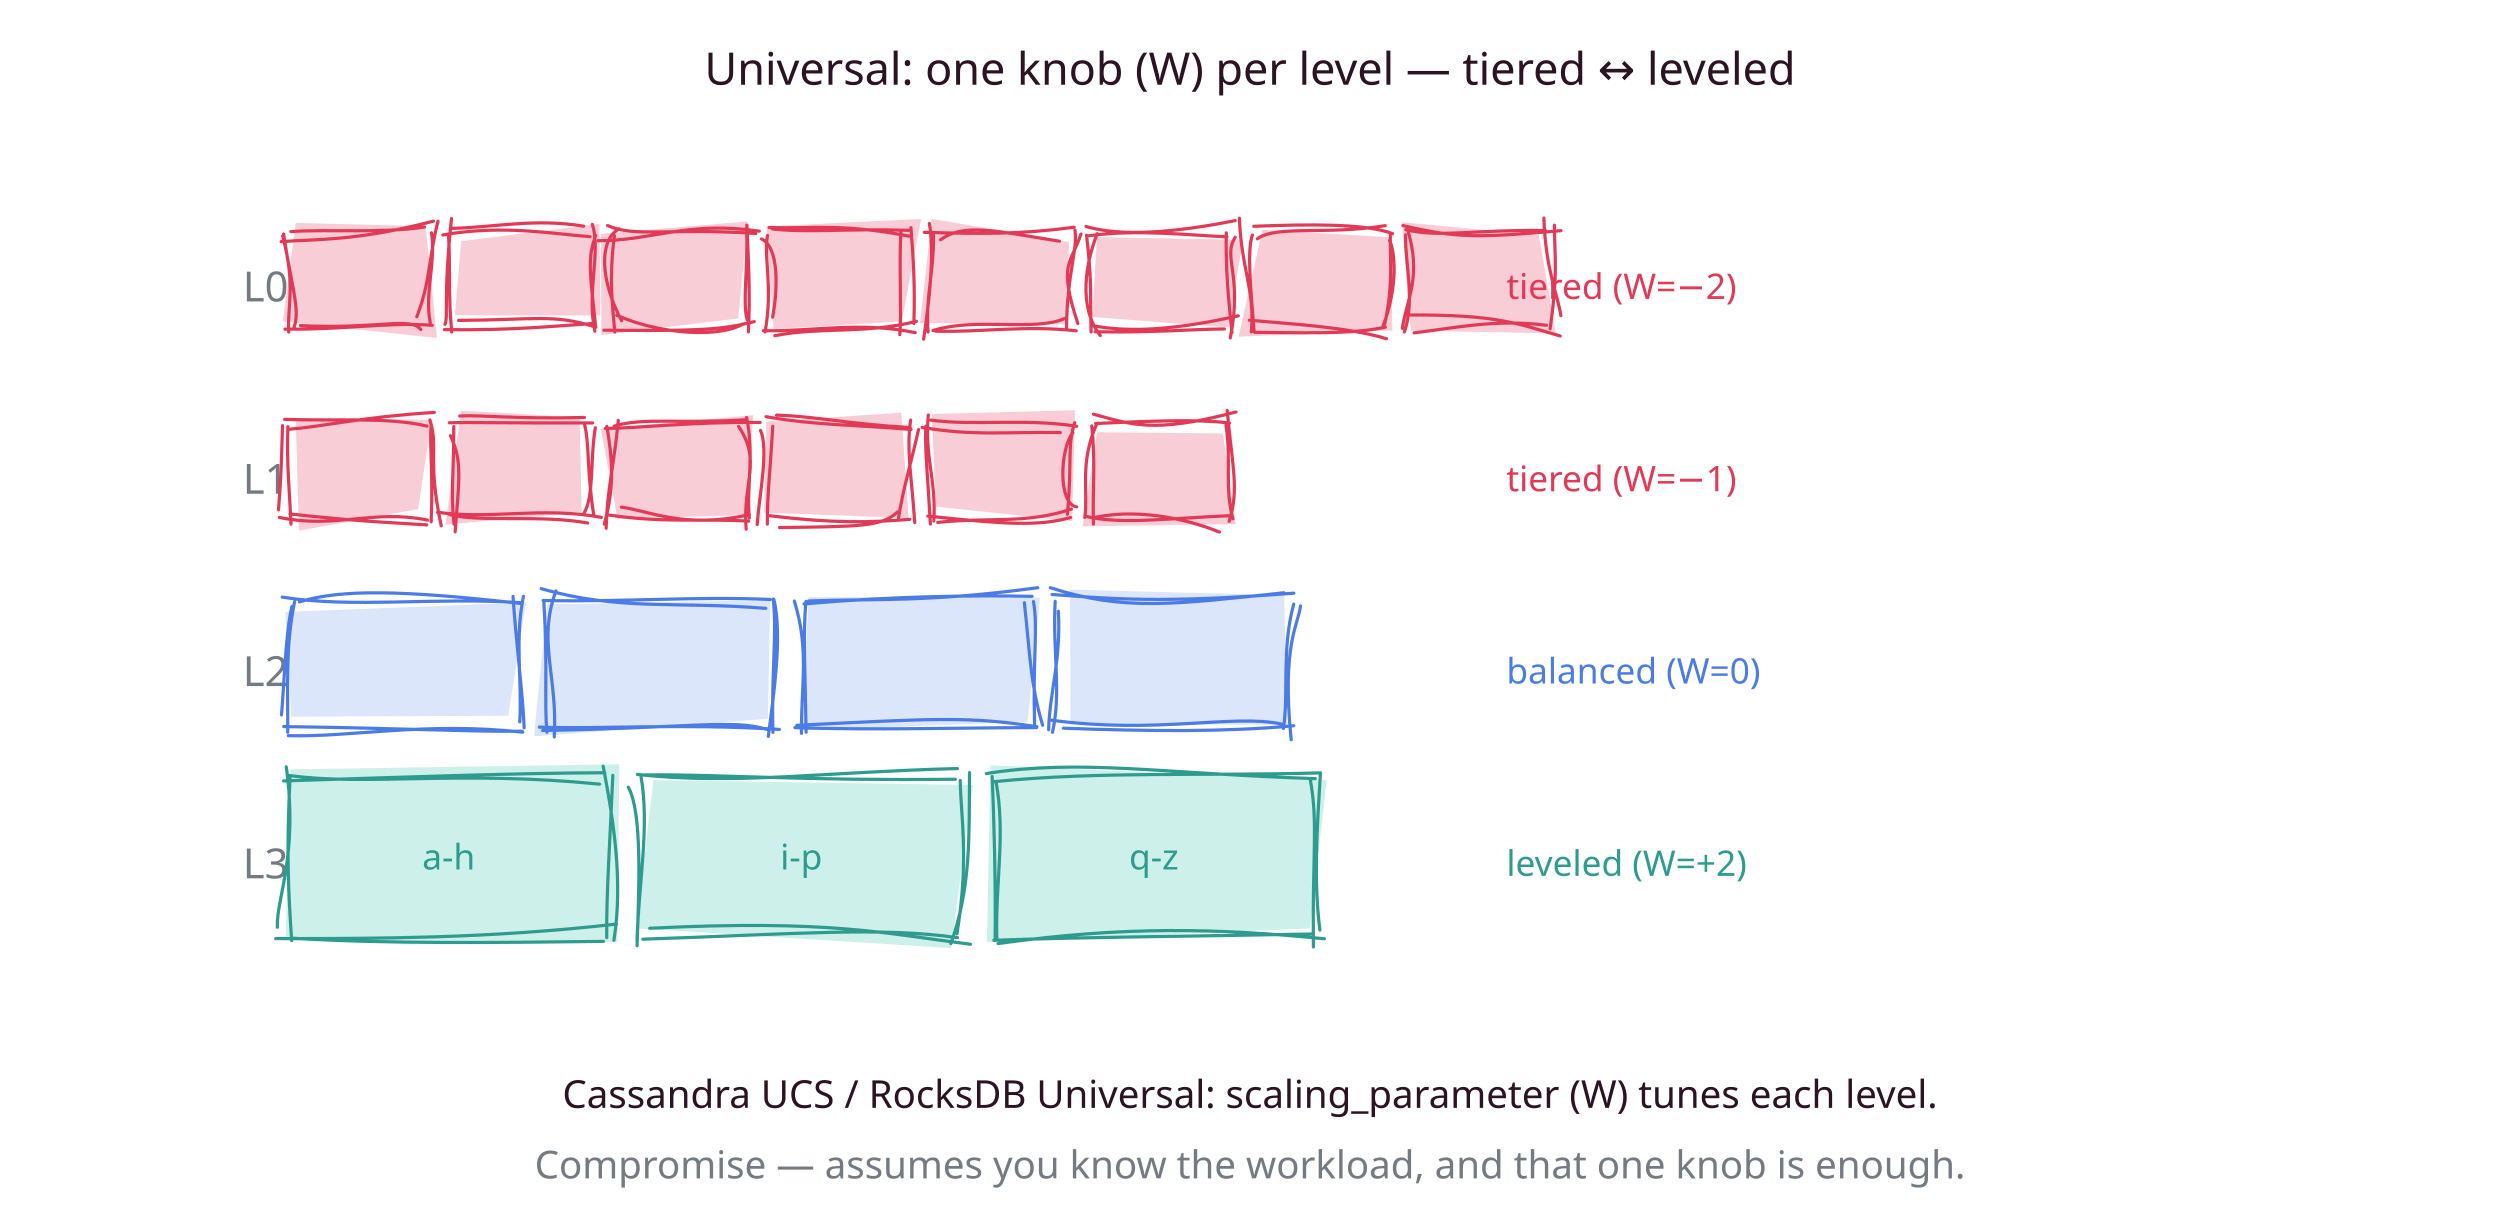
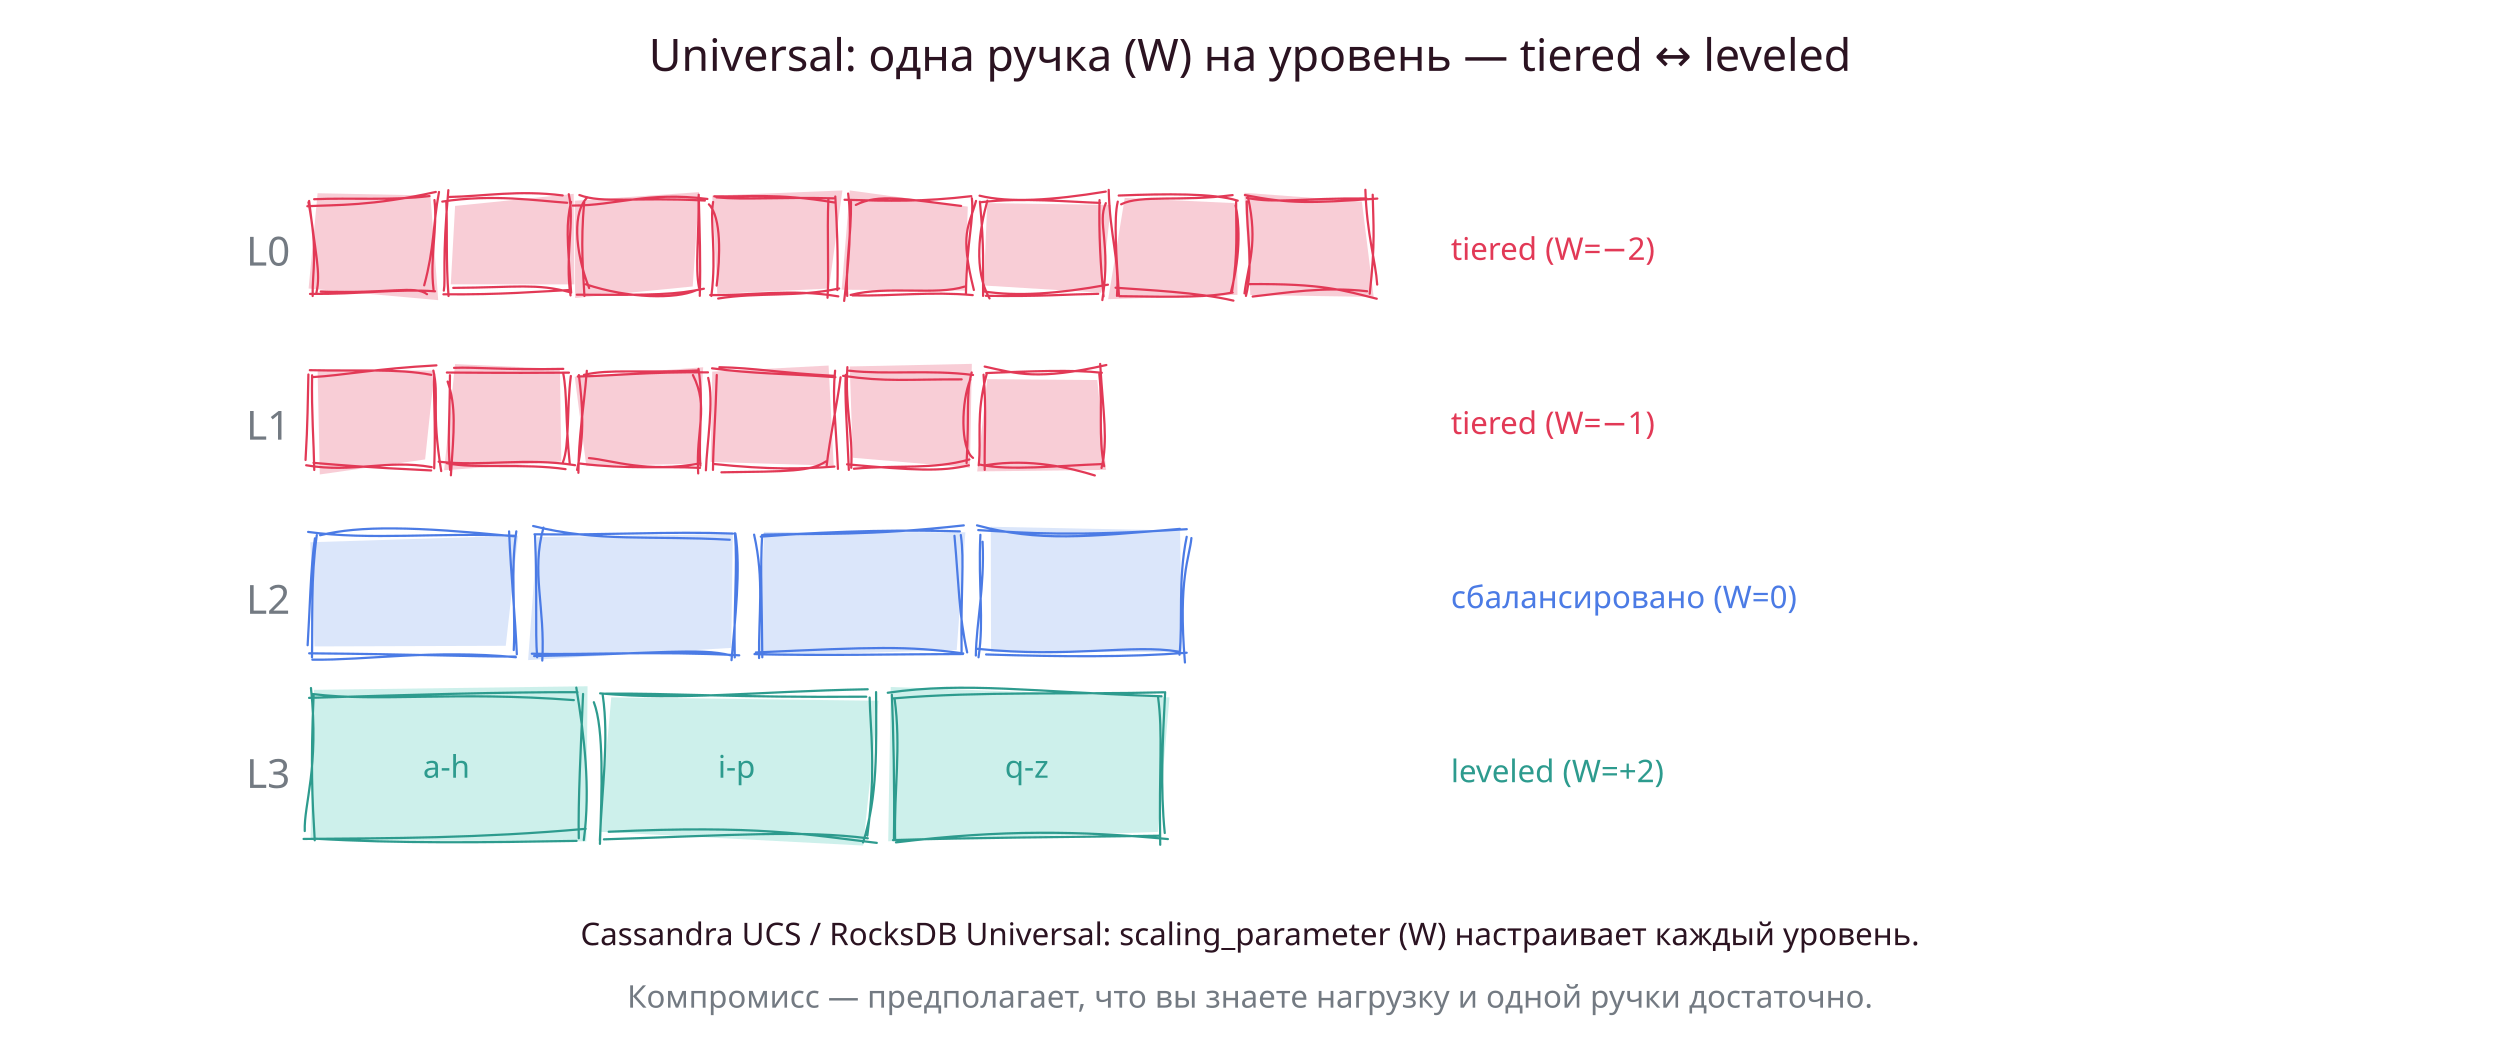
- <svg xmlns="http://www.w3.org/2000/svg" version="1.1" viewBox="0 0 780 382" width="780" height="382">
+ <svg xmlns="http://www.w3.org/2000/svg" version="1.1" viewBox="0 0 1120 467" width="1120" height="467">
  <defs>
    <style>
      @font-face {
        font-family: "Virgil";
        src: url("https://excalidraw.com/Virgil.woff2");
      }
      @font-face {
        font-family: "Cascadia";
        src: url("https://excalidraw.com/Cascadia.woff2");
      }
    </style>
  </defs>
-   <rect x="0" y="0" width="780" height="382" fill="transparent" />
-   <g transform="translate(10 10) rotate(0 380 11)">
-     <text x="380" y="11.0" dominant-baseline="central" font-family="Cascadia, Segoe UI Emoji" font-size="14px" fill="#2B1321" text-anchor="middle" style="white-space: pre;" direction="ltr">Universal: one knob (W) per level — tiered ↔ leveled</text>
+   <rect x="0" y="0" width="1120" height="467" fill="transparent" />
+   <g transform="translate(10 10) rotate(0 550 14)">
+     <text x="550" y="14.0" dominant-baseline="central" font-family="Cascadia, Segoe UI Emoji" font-size="20px" fill="#2B1321" text-anchor="middle" style="white-space: pre;" direction="ltr">Universal: одна ручка (W) на уровень — tiered ↔ leveled</text>
  </g>
-   <g transform="translate(10 80) rotate(0 40 9)">
-     <text x="80" y="9.0" dominant-baseline="central" font-family="Cascadia, Segoe UI Emoji" font-size="13px" fill="#737A82" text-anchor="end" style="white-space: pre;" direction="ltr">L0</text>
+   <g transform="translate(20 99) rotate(0 55 13)">
+     <text x="110" y="13.0" dominant-baseline="central" font-family="Cascadia, Segoe UI Emoji" font-size="18px" fill="#737A82" text-anchor="end" style="white-space: pre;" direction="ltr">L0</text>
  </g>
-   <g stroke-linecap="round" transform="translate(90 72) rotate(0 22 15)">
-     <path d="M2.28 -2.44 L42.84 -1.41 L46.31 33.47 L-1.75 28.26" stroke="none" stroke-width="0" fill="#F8CDD6" />
-     <path d="M-2.3 3.39 C7.94 2.6, 21.1 3.34, 45.25 -3.01 M0.74 0.25 C13.45 -0.55, 29.04 0.86, 42.42 -1.17 M46.67 -2.99 C43.7 8.42, 44.35 15.79, 40.04 26.82 M44.64 0.63 C46.05 9.94, 42.41 19.42, 44.24 28.72 M41.3 30.8 C37.91 26.68, 28.22 30.79, 3.71 29.58 M44.87 29.5 C31.66 28.42, 16.8 30.97, -1.1 30.68 M1.71 30.32 C3.75 24.25, 1.02 18.26, -1.51 1.02 M0.07 31.61 C-0.35 22.81, 2.33 17.41, -1.81 1.61" stroke="#E23956" stroke-width="1" fill="none" />
+   <g stroke-linecap="round" transform="translate(140 89) rotate(0 27 21)">
+     <path d="M2.28 -2.44 L52.84 -1.41 L56.31 45.47 L-1.75 40.26" stroke="none" stroke-width="0" fill="#F8CDD6" />
+     <path d="M-2.3 3.39 C10.6 2.69, 26.42 3.43, 55.25 -3.01 M0.74 0.25 C16.79 -0.49, 35.71 0.92, 52.42 -1.17 M56.67 -2.99 C53.94 11.67, 54.58 22.29, 50.04 38.82 M54.64 0.63 C56.1 13.43, 52.46 26.41, 54.24 40.72 M51.3 42.8 C45.83 38.64, 34.05 42.75, 3.71 41.58 M54.87 41.5 C38.65 40.3, 20.78 42.86, -1.1 42.68 M1.71 42.32 C3.89 33.28, 1.16 24.33, -1.51 1.02 M0.07 43.61 C-0.12 32.29, 2.56 24.38, -1.81 1.61" stroke="#E23956" stroke-width="1" fill="none" />
  </g>
-   <g stroke-linecap="round" transform="translate(140 72) rotate(0 22 15)">
-     <path d="M3.88 3.25 L47.02 -2.17 L47.32 26.4 L1.95 26.39" stroke="none" stroke-width="0" fill="#F8CDD6" />
-     <path d="M1.13 -0.75 C14.66 -1.11, 26.86 -3.94, 42.08 -1.44 M-1.85 1.31 C17.09 -2.05, 33.14 1.08, 44.1 1.84 M44.81 -1.99 C47.55 6.39, 42.96 19.33, 45.6 31.34 M45.83 1.43 C43.4 8.6, 43.85 11.74, 45.87 30.13 M45.51 29.95 C32.65 25.89, 26.72 27.83, 3.06 27.97 M45.1 28.93 C33.43 29.67, 20.22 31.14, -1.34 30.85 M-1.17 29.19 C-0.07 26.93, -1.74 20.56, 0.86 -3.8 M0.94 31.6 C-0.19 20.36, 0.52 10.15, -0.05 1.56" stroke="#E23956" stroke-width="1" fill="none" />
+   <g stroke-linecap="round" transform="translate(200 89) rotate(0 27 21)">
+     <path d="M3.88 3.25 L57.02 -2.17 L57.32 38.4 L1.95 38.39" stroke="none" stroke-width="0" fill="#F8CDD6" />
+     <path d="M1.13 -0.75 C17.32 -1.1, 32.18 -3.93, 52.08 -1.44 M-1.85 1.31 C20.85 -2.17, 40.67 0.96, 54.1 1.84 M54.81 -1.99 C57.55 10.07, 52.97 26.67, 55.6 43.34 M55.83 1.43 C53.59 11.34, 54.05 17.21, 55.87 42.13 M55.51 41.95 C40.26 37.84, 31.93 39.78, 3.06 39.97 M55.1 40.93 C40.9 41.6, 25.17 43.07, -1.34 42.85 M-1.17 41.19 C-0.29 36.28, -1.95 27.26, 0.86 -3.8 M0.94 43.6 C-0.26 28.32, 0.45 14.07, -0.05 1.56" stroke="#E23956" stroke-width="1" fill="none" />
  </g>
-   <g stroke-linecap="round" transform="translate(190 72) rotate(0 22 15)">
-     <path d="M-2.52 0.93 L43.21 -2.93 L40.34 27.34 L-2.35 32.52" stroke="none" stroke-width="0" fill="#F8CDD6" />
-     <path d="M-3.44 3.1 C13.38 3.19, 24.62 -3.22, 46.91 0.13 M-0.44 -1.63 C7.93 2.2, 19.64 -0.95, 45.78 0.85 M42.96 -0.99 C43.39 12.37, 41.57 22.86, 43.17 27.86 M43.02 -1.76 C43.54 9.27, 44.09 20.06, 43.5 31.54 M41.72 29.1 C35.4 33.1, 17.23 32.86, 2.41 26.36 M45.33 28.35 C35.19 30.93, 27.64 31.31, -1.58 31.02 M3.94 28.07 C-2.7 15.6, -3.3 2.86, 3.23 -0.63 M1.82 31.59 C1.17 23.92, -0.1 14.9, 1.71 1.52" stroke="#E23956" stroke-width="1" fill="none" />
+   <g stroke-linecap="round" transform="translate(260 89) rotate(0 27 21)">
+     <path d="M-2.52 0.93 L53.21 -2.93 L50.34 39.34 L-2.35 44.52" stroke="none" stroke-width="0" fill="#F8CDD6" />
+     <path d="M-3.44 3.1 C16.04 3.12, 29.94 -3.29, 56.91 0.13 M-0.44 -1.63 C10.12 2.32, 24.03 -0.83, 55.78 0.85 M52.96 -0.99 C53.17 16.46, 51.35 31.05, 53.17 39.86 M53.02 -1.76 C53.41 13.64, 53.96 28.81, 53.5 43.54 M51.72 41.1 C42.69 45.05, 21.81 44.81, 2.41 38.36 M55.33 40.35 C43.15 42.91, 33.55 43.29, -1.58 43.02 M3.94 40.07 C-2.78 22.87, -3.38 5.4, 3.23 -0.63 M1.82 43.59 C1.29 32.75, 0.02 20.55, 1.71 1.52" stroke="#E23956" stroke-width="1" fill="none" />
  </g>
-   <g stroke-linecap="round" transform="translate(240 72) rotate(0 22 15)">
-     <path d="M-0.92 -1.38 L47.39 -3.68 L41.35 28.27 L1.35 30.65" stroke="none" stroke-width="0" fill="#F8CDD6" />
-     <path d="M-0.01 -1.04 C12.1 -0.51, 22.38 -2.49, 43.73 1.7 M0.96 -0.57 C11.56 0.7, 23.75 -0.73, 43.46 -0.14 M41.11 0.01 C40.43 10.34, 41.37 26.4, 40.73 32.39 M44.21 -0.96 C44.89 7.93, 45.53 16.37, 45.13 28.95 M45.93 28.24 C30.14 32.31, 15.74 29.9, 1.75 32.74 M45.55 31.78 C28.16 28.19, 13.47 31.49, -1.83 31.18 M1.06 26.94 C2.67 18.28, 3.15 5.17, -2.41 2.55 M-1.31 31.59 C1.33 17.48, -1.92 7.64, -0.52 1.47" stroke="#E23956" stroke-width="1" fill="none" />
+   <g stroke-linecap="round" transform="translate(320 89) rotate(0 27 21)">
+     <path d="M-0.92 -1.38 L57.39 -3.68 L51.35 40.27 L1.35 42.65" stroke="none" stroke-width="0" fill="#F8CDD6" />
+     <path d="M-0.01 -1.04 C14.77 -0.67, 27.7 -2.65, 53.73 1.7 M0.96 -0.57 C14.18 0.64, 28.98 -0.79, 53.46 -0.14 M51.11 0.01 C50.47 14.85, 51.42 35.42, 50.73 44.39 M54.21 -0.96 C54.91 11.55, 55.55 23.61, 55.13 40.95 M55.93 40.24 C37.12 44.25, 19.69 41.84, 1.75 44.74 M55.55 43.78 C34.6 40.21, 16.34 43.51, -1.83 43.18 M1.06 38.94 C2.72 25.87, 3.2 8.33, -2.41 2.55 M-1.31 43.59 C1.15 24.78, -2.09 10.24, -0.52 1.47" stroke="#E23956" stroke-width="1" fill="none" />
  </g>
-   <g stroke-linecap="round" transform="translate(290 72) rotate(0 22 15)">
-     <path d="M0.68 -3.69 L43.57 3.56 L42.37 29.21 L-2.95 28.78" stroke="none" stroke-width="0" fill="#F8CDD6" />
-     <path d="M3.42 2.81 C10.83 -2.46, 20.14 -0.01, 40.56 3.26 M-1.63 0.49 C15.2 0.95, 27.85 1.25, 45.14 -1.12 M47.25 1.02 C44.27 10.31, 39.98 9.94, 46.29 28.91 M45.4 -0.16 C46.23 6.59, 42.97 12.69, 42.75 30.36 M42.14 27.39 C32.88 31.52, 14.24 26.93, 1.1 31.13 M45.78 31.21 C29.93 29.44, 16.89 31.66, 1.93 31.35 M-1.82 33.81 C0.04 20.96, 1.59 7.47, -0.04 -2.28 M-0.44 31.58 C-1.32 21.04, 1.46 12.39, 1.24 1.42" stroke="#E23956" stroke-width="1" fill="none" />
+   <g stroke-linecap="round" transform="translate(380 89) rotate(0 27 21)">
+     <path d="M0.68 -3.69 L53.57 3.56 L52.37 41.21 L-2.95 40.78" stroke="none" stroke-width="0" fill="#F8CDD6" />
+     <path d="M3.42 2.81 C13.49 -2.29, 25.46 0.16, 50.56 3.26 M-1.63 0.49 C18.25 1.12, 33.94 1.41, 55.14 -1.12 M57.25 1.02 C54.09 12.84, 49.81 15, 56.29 40.91 M55.4 -0.16 C56.41 9.45, 53.14 18.41, 52.75 42.36 M52.14 39.39 C39.55 43.46, 17.57 38.87, 1.1 43.13 M55.78 43.21 C36.85 41.51, 20.73 43.72, 1.93 43.35 M-1.82 45.81 C0.23 28.86, 1.77 11.27, -0.04 -2.28 M-0.44 43.58 C-1.31 29.21, 1.47 16.72, 1.24 1.42" stroke="#E23956" stroke-width="1" fill="none" />
  </g>
-   <g stroke-linecap="round" transform="translate(340 72) rotate(0 22 15)">
-     <path d="M2.28 1.99 L47.75 2.81 L43.38 30.15 L0.76 26.91" stroke="none" stroke-width="0" fill="#F8CDD6" />
-     <path d="M-1.15 -1.33 C9.55 1.84, 25.9 0.71, 45.38 -3.17 M-0.23 1.55 C14.84 -0.55, 31.95 1.46, 42.82 1.89 M45.4 2.02 C41.31 8.28, 47.79 13.47, 43.85 33.43 M42.59 0.65 C42.38 11.26, 43.21 21.01, 44.38 31.77 M46.35 26.54 C27.62 30.73, 12.75 31.97, 0.44 29.51 M42 30.63 C31.7 30.7, 20.31 31.83, 1.68 31.52 M3.3 32.69 C-3.79 23.64, -1.17 9.77, 2.33 0.9 M0.43 31.57 C0.04 20.6, 0.85 17.14, -1 1.37" stroke="#E23956" stroke-width="1" fill="none" />
+   <g stroke-linecap="round" transform="translate(440 89) rotate(0 27 21)">
+     <path d="M2.28 1.99 L57.75 2.81 L53.38 42.15 L0.76 38.91" stroke="none" stroke-width="0" fill="#F8CDD6" />
+     <path d="M-1.15 -1.33 C12.21 1.92, 31.22 0.8, 55.38 -3.17 M-0.23 1.55 C18.31 -0.56, 38.9 1.46, 52.82 1.89 M55.4 2.02 C51.39 11.23, 57.87 19.38, 53.85 45.43 M52.59 0.65 C52.22 15.76, 53.05 30.01, 54.38 43.77 M56.35 38.54 C33.97 42.66, 15.45 43.9, 0.44 41.51 M52 42.63 C39.1 42.81, 25.11 43.94, 1.68 43.52 M3.3 44.69 C-3.95 31.85, -1.33 14.21, 2.33 0.9 M0.43 43.57 C0.24 29.63, 1.04 23.21, -1 1.37" stroke="#E23956" stroke-width="1" fill="none" />
  </g>
-   <g stroke-linecap="round" transform="translate(390 72) rotate(0 22 15)">
-     <path d="M3.88 -0.32 L43.94 2.05 L44.4 31.08 L-3.54 33.04" stroke="none" stroke-width="0" fill="#F8CDD6" />
-     <path d="M2.28 2.52 C8.27 -1.87, 23.66 1.43, 42.21 -1.6 M1.18 -1.4 C18.47 -2.06, 36.06 -2.32, 44.49 0.9 M43.55 3.02 C45.15 6.25, 46.4 17.01, 41.42 29.95 M43.78 1.45 C43.73 9.92, 44.65 17.32, 42.01 29.18 M42.57 33.68 C30.37 29.94, 11.26 29, -0.21 27.9 M42.23 30.06 C33.47 31.96, 23.74 32, 1.44 31.69 M0.41 31.56 C1.59 18.32, -2.73 12.08, -3.3 -3.92 M1.3 31.56 C0.2 18.16, -0.97 5.88, 0.76 1.33" stroke="#E23956" stroke-width="1" fill="none" />
+   <g stroke-linecap="round" transform="translate(500 89) rotate(0 27 21)">
+     <path d="M3.88 -0.32 L53.94 2.05 L54.4 43.08 L-3.54 45.04" stroke="none" stroke-width="0" fill="#F8CDD6" />
+     <path d="M2.28 2.52 C10.93 -1.86, 28.98 1.44, 52.21 -1.6 M1.18 -1.4 C22.37 -2.23, 43.86 -2.5, 54.49 0.9 M53.55 3.02 C55.01 9.62, 56.26 23.75, 51.42 41.95 M53.78 1.45 C53.72 13.66, 54.64 24.81, 52.01 41.18 M52.57 45.68 C36.4 41.87, 13.33 40.93, -0.21 39.9 M52.23 42.06 C41.35 44.12, 29.5 44.16, 1.44 43.69 M0.41 43.56 C1.55 26.85, -2.76 17.14, -3.3 -3.92 M1.3 43.56 C0.1 25.66, -1.07 8.9, 0.76 1.33" stroke="#E23956" stroke-width="1" fill="none" />
  </g>
-   <g stroke-linecap="round" transform="translate(440 72) rotate(0 22 15)">
-     <path d="M-2.52 -2.63 L40.12 1.29 L45.41 32.02 L0.16 31.17" stroke="none" stroke-width="0" fill="#F8CDD6" />
-     <path d="M-2.29 -1.62 C14.99 2.43, 21.42 2.16, 47.03 -0.03 M-1.42 -0.34 C9.31 2.2, 18.56 -0.34, 42.17 -0.09 M41.69 -3.98 C42.19 12.22, 46.2 20.55, 46.98 26.48 M44.97 -1.75 C45.07 8.58, 46.09 13.64, 43.64 30.59 M46.78 32.83 C33.91 29.14, 27.37 26.04, -0.86 26.29 M42.46 29.48 C26.44 27.45, 13.56 30.41, 1.2 31.85 M-2.47 30.44 C-1.04 20.99, 3.72 14.38, -0.94 -0.75 M-1.82 31.56 C1.56 21.71, -1.59 10.63, -1.47 1.28" stroke="#E23956" stroke-width="1" fill="none" />
+   <g stroke-linecap="round" transform="translate(560 89) rotate(0 27 21)">
+     <path d="M-2.52 -2.63 L50.12 1.29 L55.41 44.02 L0.16 43.17" stroke="none" stroke-width="0" fill="#F8CDD6" />
+     <path d="M-2.29 -1.62 C17.65 2.35, 26.74 2.08, 57.03 -0.03 M-1.42 -0.34 C11.64 2.25, 23.21 -0.3, 52.17 -0.09 M51.69 -3.98 C52.31 16.01, 56.32 28.13, 56.98 38.48 M54.97 -1.75 C55.22 11.57, 56.23 19.61, 53.64 42.59 M56.78 44.83 C41.63 41.07, 32.81 37.96, -0.86 38.29 M52.46 41.48 C32.8 39.26, 16.28 42.21, 1.2 43.85 M-2.47 42.44 C-0.94 29.84, 3.81 20.08, -0.94 -0.75 M-1.82 43.56 C1.64 30.09, -1.5 15.38, -1.47 1.28" stroke="#E23956" stroke-width="1" fill="none" />
  </g>
-   <g transform="translate(470 80) rotate(0 140 9)">
-     <text x="0" y="9.0" dominant-baseline="central" font-family="Cascadia, Segoe UI Emoji" font-size="11px" fill="#E23956" text-anchor="start" style="white-space: pre;" direction="ltr">tiered (W=−2)</text>
+   <g transform="translate(650 99) rotate(0 180 12)">
+     <text x="0" y="12.0" dominant-baseline="central" font-family="Cascadia, Segoe UI Emoji" font-size="14px" fill="#E23956" text-anchor="start" style="white-space: pre;" direction="ltr">tiered (W=−2)</text>
  </g>
-   <g transform="translate(10 140) rotate(0 40 9)">
-     <text x="80" y="9.0" dominant-baseline="central" font-family="Cascadia, Segoe UI Emoji" font-size="13px" fill="#737A82" text-anchor="end" style="white-space: pre;" direction="ltr">L1</text>
+   <g transform="translate(20 177) rotate(0 55 13)">
+     <text x="110" y="13.0" dominant-baseline="central" font-family="Cascadia, Segoe UI Emoji" font-size="18px" fill="#737A82" text-anchor="end" style="white-space: pre;" direction="ltr">L1</text>
  </g>
-   <g stroke-linecap="round" transform="translate(90 132) rotate(0 22 15)">
-     <path d="M2.27 -1.57 L44.66 -0.97 L40.46 26.83 L3.27 33.56" stroke="none" stroke-width="0" fill="#F8CDD6" />
-     <path d="M-0.01 1.95 C11.15 1.08, 22.7 -1.91, 45.51 -3.32 M-1.2 -1.16 C16.22 -0.56, 30.87 -1.94, 43.21 0.94 M44.14 -0.97 C46.92 8.13, 43.23 11.16, 47.66 32.04 M44.54 0.66 C43.91 6.57, 45.21 14.59, 44.52 30.81 M43.41 30.27 C26.14 26.77, 14.89 33.14, -2.83 29.44 M43.14 31.76 C35.74 31.22, 23.83 30.92, 0.46 28.36 M-3.12 27.06 C-2.12 15.03, -2.16 9.29, -1.84 0.78 M0.79 31.54 C0.44 22.39, -0.64 12.87, -0.18 1.13" stroke="#E23956" stroke-width="1" fill="none" />
+   <g stroke-linecap="round" transform="translate(140 167) rotate(0 27 21)">
+     <path d="M2.27 -1.57 L54.66 -0.97 L50.46 38.83 L3.27 45.56" stroke="none" stroke-width="0" fill="#F8CDD6" />
+     <path d="M-0.01 1.95 C13.82 1.16, 28.03 -1.83, 55.51 -3.32 M-1.2 -1.16 C19.83 -0.62, 38.09 -2, 53.21 0.94 M54.14 -0.97 C56.85 10.79, 53.16 16.46, 57.66 44.04 M54.54 0.66 C54.03 9.68, 55.33 20.81, 54.52 42.81 M53.41 42.27 C32.92 38.68, 18.46 45.05, -2.83 41.44 M53.14 43.76 C43.55 43.17, 29.44 42.86, 0.46 40.36 M-3.12 39.06 C-2.11 22.43, -2.14 12.09, -1.84 0.78 M0.79 43.54 C0.59 30.97, -0.48 18.04, -0.18 1.13" stroke="#E23956" stroke-width="1" fill="none" />
  </g>
-   <g stroke-linecap="round" transform="translate(140 132) rotate(0 22 15)">
-     <path d="M3.87 -3.89 L40.85 -1.73 L41.47 27.76 L-1.03 31.69" stroke="none" stroke-width="0" fill="#F8CDD6" />
-     <path d="M3.42 -2.2 C9.87 -2.62, 20.46 -1.19, 42.34 -1.75 M0.2 -0.1 C7.06 -0.3, 17.38 0.04, 44.89 -0.05 M42.28 0.03 C43.96 6.11, 43.03 14.7, 45.23 28.57 M45.74 1.46 C44.05 11.24, 45.45 22.91, 42.15 28.22 M47.62 29.41 C28.88 25.98, 13.4 30.18, -3.48 27.83 M43.36 31.18 C28.71 28.48, 9.65 31.09, 0.22 28.52 M2 33.93 C3.25 17.71, 4.29 11.59, 0.53 3.95 M1.66 31.53 C0.6 21.95, 1.54 17.61, 1.58 1.09" stroke="#E23956" stroke-width="1" fill="none" />
+   <g stroke-linecap="round" transform="translate(200 167) rotate(0 27 21)">
+     <path d="M3.87 -3.89 L50.85 -1.73 L51.47 39.76 L-1.03 43.69" stroke="none" stroke-width="0" fill="#F8CDD6" />
+     <path d="M3.42 -2.2 C12.54 -2.63, 25.79 -1.19, 52.34 -1.75 M0.2 -0.1 C9.09 -0.14, 21.45 0.2, 54.89 -0.05 M52.28 0.03 C54.15 9.18, 53.23 20.84, 55.23 40.57 M55.74 1.46 C53.84 15.98, 55.24 32.41, 52.15 40.22 M57.62 41.41 C35.35 37.89, 16.34 42.08, -3.48 39.83 M53.36 43.18 C35 40.47, 12.23 43.08, 0.22 40.52 M2 45.93 C3.39 25.42, 4.43 15.02, 0.53 3.95 M1.66 43.53 C0.46 31.4, 1.41 24.52, 1.58 1.09" stroke="#E23956" stroke-width="1" fill="none" />
  </g>
-   <g stroke-linecap="round" transform="translate(190 132) rotate(0 22 15)">
-     <path d="M-2.53 1.8 L45.03 -2.48 L42.49 28.7 L2.67 29.82" stroke="none" stroke-width="0" fill="#F8CDD6" />
-     <path d="M-1.15 1.66 C8.6 1.67, 26.22 -0.47, 47.16 -0.18 M1.61 0.95 C10.69 -1.81, 21.48 0.26, 42.57 -1.03 M40.43 1.03 C47.8 12.08, 41.64 18.23, 42.79 33.09 M42.93 -1.73 C45.4 9.9, 42.89 19.22, 43.77 29.63 M43.83 28.56 C23.62 33.19, 11.9 27.21, 3.86 26.22 M43.59 30.61 C30.48 29.74, 17.07 31.26, -0.03 28.69 M-0.88 32.81 C-0.58 20.38, 1.53 13.89, 2.9 -0.87 M-1.47 31.52 C1.95 19.51, 0.93 10.36, -0.66 1.04" stroke="#E23956" stroke-width="1" fill="none" />
+   <g stroke-linecap="round" transform="translate(260 167) rotate(0 27 21)">
+     <path d="M-2.53 1.8 L55.03 -2.48 L52.49 40.7 L2.67 41.82" stroke="none" stroke-width="0" fill="#F8CDD6" />
+     <path d="M-1.15 1.66 C11.26 1.59, 31.55 -0.55, 57.16 -0.18 M1.61 0.95 C13.16 -1.82, 26.4 0.24, 52.57 -1.03 M50.43 1.03 C57.77 15.57, 51.61 25.22, 52.79 45.09 M52.93 -1.73 C55.34 13.89, 52.83 27.21, 53.77 41.63 M53.83 40.56 C29.78 45.09, 14.22 39.12, 3.86 38.22 M53.59 42.61 C37.25 41.77, 20.62 43.3, -0.03 40.69 M-0.88 44.81 C-0.78 28.42, 1.32 17.96, 2.9 -0.87 M-1.47 43.52 C2 27.43, 0.97 14.21, -0.66 1.04" stroke="#E23956" stroke-width="1" fill="none" />
  </g>
-   <g stroke-linecap="round" transform="translate(240 132) rotate(0 22 15)">
-     <path d="M-0.93 -0.51 L41.21 -3.24 L43.5 29.64 L-1.63 27.95" stroke="none" stroke-width="0" fill="#F8CDD6" />
-     <path d="M2.28 -2.49 C15.32 -2.03, 23.98 0.25, 43.99 1.39 M-0.99 -1.99 C14.33 0.69, 25.58 0.47, 44.24 1.98 M46.58 2.04 C44.84 10.05, 41.45 21.77, 40.35 29.61 M44.12 -0.93 C42.75 8.56, 44.33 15.54, 45.4 31.04 M40.04 27.71 C35.16 32.4, 28.01 32.25, 3.21 32.6 M43.82 30.03 C32.24 30.99, 20.5 31.43, -0.27 28.86 M-3.76 31.68 C-3.21 23.06, -0.03 8.2, -2.73 2.3 M-0.59 31.51 C-0.69 23.06, 0.31 15.11, 1.11 0.99" stroke="#E23956" stroke-width="1" fill="none" />
+   <g stroke-linecap="round" transform="translate(320 167) rotate(0 27 21)">
+     <path d="M-0.93 -0.51 L51.21 -3.24 L53.5 41.64 L-1.63 39.95" stroke="none" stroke-width="0" fill="#F8CDD6" />
+     <path d="M2.28 -2.49 C17.98 -2.2, 29.31 0.09, 53.99 1.39 M-0.99 -1.99 C17.22 0.5, 31.36 0.29, 54.24 1.98 M56.58 2.04 C55.07 13.96, 51.68 29.59, 50.35 41.61 M54.12 -0.93 C52.84 11.79, 54.42 22.01, 55.4 43.04 M50.04 39.71 C43.01 44.3, 33.7 44.15, 3.21 44.6 M53.82 42.03 C39.5 43.07, 25 43.51, -0.27 40.86 M-3.76 43.68 C-3.28 31.41, -0.1 12.89, -2.73 2.3 M-0.59 43.51 C-0.46 31.86, 0.54 20.69, 1.11 0.99" stroke="#E23956" stroke-width="1" fill="none" />
  </g>
-   <g stroke-linecap="round" transform="translate(290 132) rotate(0 22 15)">
-     <path d="M0.67 -2.83 L45.39 -4 L44.52 30.57 L2.08 26.08" stroke="none" stroke-width="0" fill="#F8CDD6" />
-     <path d="M-2.29 1.37 C14.04 4.02, 21.74 2.74, 40.81 2.96 M0.42 -0.93 C13.97 0.94, 29.69 -1.55, 45.92 0.99 M44.72 3.04 C40.69 8.02, 40.06 25.31, 45.91 26.13 M45.31 -0.13 C42.89 7.23, 44.57 11.86, 43.03 28.45 M44.26 26.85 C29.91 31.61, 18.52 29.28, 2.56 30.99 M44.04 29.46 C34.01 32.25, 23.92 31.61, -0.51 29.02 M1.35 30.56 C2.16 17.74, -1.59 10.5, -0.37 -2.52 M0.28 31.51 C-0.53 16.62, -1.51 7.85, -1.13 0.94" stroke="#E23956" stroke-width="1" fill="none" />
+   <g stroke-linecap="round" transform="translate(380 167) rotate(0 27 21)">
+     <path d="M0.67 -2.83 L55.39 -4 L54.52 42.57 L2.08 38.08" stroke="none" stroke-width="0" fill="#F8CDD6" />
+     <path d="M-2.29 1.37 C16.7 4.18, 27.07 2.89, 50.81 2.96 M0.42 -0.93 C17.28 0.98, 36.32 -1.51, 55.92 0.99 M54.72 3.04 C50.69 12.35, 50.07 33.97, 55.91 38.13 M55.31 -0.13 C52.66 9.7, 54.33 16.81, 53.03 40.45 M54.26 38.85 C37.44 43.5, 23.58 41.18, 2.56 42.99 M54.04 41.46 C41.75 44.38, 29.39 43.73, -0.51 41.02 M1.35 42.56 C2.22 26.4, -1.53 15.83, -0.37 -2.52 M0.28 43.51 C-0.59 23.88, -1.57 10.38, -1.13 0.94" stroke="#E23956" stroke-width="1" fill="none" />
  </g>
-   <g stroke-linecap="round" transform="translate(340 132) rotate(0 22 15)">
-     <path d="M2.27 2.86 L41.58 3.25 L45.53 31.51 L-2.22 32.21" stroke="none" stroke-width="0" fill="#F8CDD6" />
-     <path d="M1.14 -2.78 C12.76 0.32, 19.5 3.46, 45.64 -3.47 M1.82 0.13 C17.6 -0.56, 33.79 -1.33, 43.6 0 M42.87 -3.96 C44.53 13.99, 46.67 20.84, 43.48 30.66 M42.5 0.67 C44.24 11.89, 42.01 20.17, 44.66 29.86 M40.47 34 C32.65 30.82, 17.02 26.32, 1.9 29.37 M44.27 28.88 C26.98 29.51, 9.74 31.78, -0.76 29.19 M-1.53 29.43 C-0.46 20.42, -3.14 12.8, 2 0.66 M1.15 31.5 C0.83 20.18, 1.88 12.6, 0.63 0.89" stroke="#E23956" stroke-width="1" fill="none" />
+   <g stroke-linecap="round" transform="translate(440 167) rotate(0 27 21)">
+     <path d="M2.27 2.86 L51.58 3.25 L55.53 43.51 L-2.22 44.21" stroke="none" stroke-width="0" fill="#F8CDD6" />
+     <path d="M1.14 -2.78 C15.42 0.39, 24.83 3.53, 55.64 -3.47 M1.82 0.13 C21.35 -0.69, 41.28 -1.47, 53.6 0 M52.87 -3.96 C54.31 18.74, 56.45 30.35, 53.48 42.66 M52.5 0.67 C54.15 16, 51.92 28.41, 54.66 41.86 M50.47 46 C39.87 42.71, 21.46 38.21, 1.9 41.37 M54.27 40.88 C33.2 41.68, 12.18 43.95, -0.76 41.19 M-1.53 41.43 C-0.27 29.4, -2.95 18.77, 2 0.66 M1.15 43.5 C0.95 28.31, 2 16.86, 0.63 0.89" stroke="#E23956" stroke-width="1" fill="none" />
  </g>
-   <g transform="translate(470 140) rotate(0 140 9)">
-     <text x="0" y="9.0" dominant-baseline="central" font-family="Cascadia, Segoe UI Emoji" font-size="11px" fill="#E23956" text-anchor="start" style="white-space: pre;" direction="ltr">tiered (W=−1)</text>
+   <g transform="translate(650 177) rotate(0 180 12)">
+     <text x="0" y="12.0" dominant-baseline="central" font-family="Cascadia, Segoe UI Emoji" font-size="14px" fill="#E23956" text-anchor="start" style="white-space: pre;" direction="ltr">tiered (W=−1)</text>
  </g>
-   <g transform="translate(10 200) rotate(0 40 9)">
-     <text x="80" y="9.0" dominant-baseline="central" font-family="Cascadia, Segoe UI Emoji" font-size="13px" fill="#737A82" text-anchor="end" style="white-space: pre;" direction="ltr">L2</text>
+   <g transform="translate(20 255) rotate(0 55 13)">
+     <text x="110" y="13.0" dominant-baseline="central" font-family="Cascadia, Segoe UI Emoji" font-size="18px" fill="#737A82" text-anchor="end" style="white-space: pre;" direction="ltr">L2</text>
  </g>
-   <g stroke-linecap="round" transform="translate(90 187) rotate(0 36 20)">
-     <path d="M-0.94 3.92 L74.12 0.98 L68.58 36.32 L0.89 36.6" stroke="none" stroke-width="0" fill="#DBE6FA" />
-     <path d="M3.43 0.79 C16.38 -3.26, 35.7 -2.84, 72.12 1.24 M-1.96 -0.7 C20.18 2.86, 45.44 -0.75, 72.64 1.03 M73.31 -0.95 C70.52 12.91, 72.96 25.48, 72.16 38.22 M70.07 -0.92 C70.98 13.41, 73.03 28.19, 73.54 40.09 M73.1 41.44 C42.45 38.1, 19.69 43.08, -0.06 42.53 M72.95 41.16 C53.74 41.26, 38.92 40.27, -1.49 39.69 M-2.18 36.05 C-1.46 28.73, -0.93 10.26, 1.1 2.18 M-0.23 41.48 C-0.13 27.81, -1.01 14.74, 1.92 0.75" stroke="#4B7BE5" stroke-width="1" fill="none" />
+   <g stroke-linecap="round" transform="translate(140 239) rotate(0 45 27)">
+     <path d="M-0.94 3.92 L92.12 0.98 L86.58 50.32 L0.89 50.6" stroke="none" stroke-width="0" fill="#DBE6FA" />
+     <path d="M3.43 0.79 C21.18 -3.57, 45.29 -3.15, 90.12 1.24 M-1.96 -0.7 C25.63 3.13, 56.32 -0.48, 90.64 1.03 M91.31 -0.95 C88.62 17.13, 91.05 33.91, 90.16 52.22 M88.07 -0.92 C88.85 18.36, 90.9 38.09, 91.54 54.09 M91.1 55.44 C53.75 51.88, 24.29 56.86, -0.06 56.53 M90.95 55.16 C67.53 55.1, 48.51 54.11, -1.49 53.69 M-2.18 50.05 C-1.33 37.51, -0.8 13.84, 1.1 2.18 M-0.23 55.48 C0.1 37.54, -0.79 20.2, 1.92 0.75" stroke="#4B7BE5" stroke-width="1" fill="none" />
  </g>
-   <g stroke-linecap="round" transform="translate(170 187) rotate(0 36 20)">
-     <path d="M0.66 1.6 L70.3 0.22 L69.59 37.25 L-3.41 42.73" stroke="none" stroke-width="0" fill="#DBE6FA" />
-     <path d="M-1.15 -3.35 C23.1 3.69, 41.46 0.53, 68.94 2.81 M-0.55 0.36 C25.02 0.87, 47.93 -1.01, 70.32 0.04 M71.46 0.05 C74.18 11.24, 71.38 29.71, 69.72 42.75 M71.26 -0.11 C72.45 11.44, 70.6 23.24, 71.17 41.5 M69.31 40.58 C58.72 37.3, 45.25 40.1, -0.71 40.92 M73.17 40.58 C42.46 38.65, 16.24 40.57, -1.74 39.86 M2.94 42.93 C4.02 23.67, -2.38 13.09, 3.47 -2.64 M0.64 41.47 C-0.22 32.09, 0.92 20.93, -0.32 0.7" stroke="#4B7BE5" stroke-width="1" fill="none" />
+   <g stroke-linecap="round" transform="translate(240 239) rotate(0 45 27)">
+     <path d="M0.66 1.6 L88.3 0.22 L87.59 51.25 L-3.41 56.73" stroke="none" stroke-width="0" fill="#DBE6FA" />
+     <path d="M-1.15 -3.35 C27.9 3.96, 51.05 0.8, 86.94 2.81 M-0.55 0.36 C31.23 0.83, 60.35 -1.06, 88.32 0.04 M89.46 0.05 C92.01 15.94, 89.22 39.12, 87.72 56.75 M89.26 -0.11 C90.5 15.5, 88.65 31.37, 89.17 55.5 M87.31 54.58 C73.05 51.07, 55.91 53.88, -0.71 54.92 M91.17 54.58 C53.52 52.56, 20.36 54.49, -1.74 53.86 M2.94 56.93 C4.3 32.83, -2.1 17.41, 3.47 -2.64 M0.64 55.47 C-0.34 42.83, 0.81 28.43, -0.32 0.7" stroke="#4B7BE5" stroke-width="1" fill="none" />
  </g>
-   <g stroke-linecap="round" transform="translate(250 187) rotate(0 36 20)">
-     <path d="M2.26 -0.71 L74.49 -0.53 L70.61 38.19 L0.29 40.86" stroke="none" stroke-width="0" fill="#DBE6FA" />
-     <path d="M2.28 0.5 C21.83 -0.25, 39.22 1.03, 73.77 -3.63 M0.85 1.42 C29.85 -1.11, 54.42 -1.28, 71.99 -0.94 M69.6 1.05 C71.43 17.56, 71.4 25.95, 75.29 39.27 M72.45 0.69 C73.93 9.47, 72.17 18.3, 72.79 38.9 M73.52 39.73 C52.58 36.5, 42 37.13, -1.37 39.3 M73.4 40.01 C49.57 40.03, 22.36 40.87, -1.98 40.03 M0.06 41.8 C-0.09 26.61, 2.58 15.92, -2.16 0.53 M1.51 41.46 C1.29 24.37, 0.46 11.13, 1.45 0.66" stroke="#4B7BE5" stroke-width="1" fill="none" />
+   <g stroke-linecap="round" transform="translate(340 239) rotate(0 45 27)">
+     <path d="M2.26 -0.71 L92.49 -0.53 L88.61 52.19 L0.29 54.86" stroke="none" stroke-width="0" fill="#DBE6FA" />
+     <path d="M2.28 0.5 C26.62 -0.12, 48.81 1.15, 91.77 -3.63 M0.85 1.42 C36.83 -1.47, 68.39 -1.63, 89.99 -0.94 M87.6 1.05 C89.57 22.75, 89.54 36.34, 93.29 53.27 M90.45 0.69 C92.15 12.65, 90.39 24.65, 90.79 52.9 M91.52 53.73 C66.35 50.26, 51.54 50.89, -1.37 53.3 M91.4 54.01 C61.5 54.03, 28.22 54.87, -1.98 54.03 M0.06 55.8 C-0.22 36.14, 2.45 20.97, -2.16 0.53 M1.51 55.46 C1.39 33.33, 0.56 15.05, 1.45 0.66" stroke="#4B7BE5" stroke-width="1" fill="none" />
  </g>
-   <g stroke-linecap="round" transform="translate(330 187) rotate(0 36 20)">
-     <path d="M3.86 -3.02 L70.67 -1.29 L71.62 39.13 L3.99 38.99" stroke="none" stroke-width="0" fill="#DBE6FA" />
-     <path d="M-2.29 -3.64 C20.55 3.82, 36.98 1.52, 70.59 -2.06 M-1.74 -1.52 C16.28 -0.22, 32.12 1.33, 73.67 -1.93 M75.75 2.05 C75.09 7.88, 69.83 14.19, 72.85 43.79 M73.64 1.49 C69.8 15.51, 72.13 29.35, 70.42 40.31 M69.73 38.88 C54.45 35.69, 30.75 42.15, -2.02 37.69 M73.63 39.43 C52.69 41.42, 28.48 41.17, 1.78 40.2 M-2.82 40.67 C-2.61 29.55, 1.13 18.75, 0.2 3.71 M-1.62 41.46 C1.21 28.65, -1.6 17.32, -0.79 0.61" stroke="#4B7BE5" stroke-width="1" fill="none" />
+   <g stroke-linecap="round" transform="translate(440 239) rotate(0 45 27)">
+     <path d="M3.86 -3.02 L88.67 -1.29 L89.62 53.13 L3.99 52.99" stroke="none" stroke-width="0" fill="#DBE6FA" />
+     <path d="M-2.29 -3.64 C25.34 3.8, 46.57 1.5, 88.59 -2.06 M-1.74 -1.52 C20.43 -0.17, 40.42 1.39, 91.67 -1.93 M93.75 2.05 C92.97 10.76, 87.71 19.96, 90.85 57.79 M91.64 1.49 C87.64 20.6, 89.97 39.53, 88.42 54.31 M87.73 52.88 C67.65 49.45, 39.16 55.91, -2.02 51.69 M91.63 53.43 C65.49 55.5, 36.07 55.25, 1.78 54.2 M-2.82 54.67 C-2.59 39.45, 1.15 24.54, 0.2 3.71 M-1.62 55.46 C0.96 38.63, -1.85 23.28, -0.79 0.61" stroke="#4B7BE5" stroke-width="1" fill="none" />
  </g>
-   <g transform="translate(470 200) rotate(0 140 9)">
-     <text x="0" y="9.0" dominant-baseline="central" font-family="Cascadia, Segoe UI Emoji" font-size="11px" fill="#4B7BE5" text-anchor="start" style="white-space: pre;" direction="ltr">balanced (W=0)</text>
+   <g transform="translate(650 255) rotate(0 180 12)">
+     <text x="0" y="12.0" dominant-baseline="central" font-family="Cascadia, Segoe UI Emoji" font-size="14px" fill="#4B7BE5" text-anchor="start" style="white-space: pre;" direction="ltr">сбалансировано (W=0)</text>
  </g>
-   <g transform="translate(10 260) rotate(0 40 9)">
-     <text x="80" y="9.0" dominant-baseline="central" font-family="Cascadia, Segoe UI Emoji" font-size="13px" fill="#737A82" text-anchor="end" style="white-space: pre;" direction="ltr">L3</text>
+   <g transform="translate(20 333) rotate(0 55 13)">
+     <text x="110" y="13.0" dominant-baseline="central" font-family="Cascadia, Segoe UI Emoji" font-size="18px" fill="#737A82" text-anchor="end" style="white-space: pre;" direction="ltr">L3</text>
  </g>
-   <g stroke-linecap="round" transform="translate(90 242) rotate(0 50 25)">
-     <path d="M0.66 -1.96 L103.22 -3.56 L102.66 51.94 L-0.9 51.38" stroke="none" stroke-width="0" fill="#CDF0EB" />
-     <path d="M0 -0.08 C24.17 3.32, 53.19 -1.7, 97.07 2.65 M-1.53 1.65 C36.82 0.45, 71.69 -0.83, 98.71 -0.9 M98.19 -2.94 C101.42 13.95, 104.46 33.12, 101.54 51.36 M101.21 -0.1 C100.47 17.34, 99.09 37.99, 99.3 50.54 M102.37 46.31 C61.95 50.87, 28.82 50.81, -3.99 50.85 M98.3 51.71 C65.99 52.08, 30.74 52.58, 1.04 50.7 M-3.47 47.3 C-3.82 38.24, 3.13 24.96, -0.69 -2.76 M1 51.44 C0.03 36.8, -0.71 24.51, 0.5 0.46" stroke="#2D9B8E" stroke-width="1" fill="none" />
+   <g stroke-linecap="round" transform="translate(140 311) rotate(0 60 32)">
+     <path d="M0.66 -1.96 L123.22 -3.56 L122.66 65.94 L-0.9 65.38" stroke="none" stroke-width="0" fill="#CDF0EB" />
+     <path d="M0 -0.08 C29.5 3.61, 63.84 -1.41, 117.07 2.65 M-1.53 1.65 C43.99 0.28, 86.03 -1.01, 118.71 -0.9 M118.19 -2.94 C121.65 18.31, 124.68 41.83, 121.54 65.36 M121.21 -0.1 C120.28 22.58, 118.9 48.46, 119.3 64.54 M122.37 60.31 C74.74 64.58, 34.4 64.51, -3.99 64.85 M118.3 65.71 C79.1 66.45, 36.95 66.95, 1.04 64.7 M-3.47 61.3 C-3.89 49.24, 3.06 32.97, -0.69 -2.76 M1 65.44 C-0.13 47.02, -0.87 30.95, 0.5 0.46" stroke="#2D9B8E" stroke-width="1" fill="none" />
  </g>
-   <g transform="translate(90 242) rotate(0 50 25)">
-     <text x="50" y="25.0" dominant-baseline="central" font-family="Cascadia, Segoe UI Emoji" font-size="11px" fill="#2D9B8E" text-anchor="middle" style="white-space: pre;" direction="ltr">a-h</text>
+   <g transform="translate(140 311) rotate(0 60 32)">
+     <text x="60" y="32.0" dominant-baseline="central" font-family="Cascadia, Segoe UI Emoji" font-size="14px" fill="#2D9B8E" text-anchor="middle" style="white-space: pre;" direction="ltr">a-h</text>
  </g>
-   <g stroke-linecap="round" transform="translate(200 242) rotate(0 50 25)">
-     <path d="M3.85 1.41 L103.58 2.93 L96.69 53.81 L-1.5 47.64" stroke="none" stroke-width="0" fill="#CDF0EB" />
-     <path d="M-1.14 -0.37 C29.62 3, 56.71 -1.16, 98.72 -2.21 M1.28 -0.23 C24.88 -0.49, 49.46 1.67, 98.06 1.12 M102.48 -0.93 C102.37 19.29, 102.93 35, 96.66 52.4 M99.6 1.51 C99.67 12.14, 102.48 25.57, 98.56 49.36 M102.79 52.61 C75.92 49.24, 58.82 44.83, 2.71 47.62 M98.76 50.56 C74.92 47.11, 48.38 49.43, 0.56 51.03 M-1.23 53.05 C-0.64 34.65, 0.45 11.68, -3.96 3.59 M-1.26 51.42 C-0.64 32.82, 2.68 15.8, 0.02 0.37" stroke="#2D9B8E" stroke-width="1" fill="none" />
+   <g stroke-linecap="round" transform="translate(270 311) rotate(0 60 32)">
+     <path d="M3.85 1.41 L123.58 2.93 L116.69 67.81 L-1.5 61.64" stroke="none" stroke-width="0" fill="#CDF0EB" />
+     <path d="M-1.14 -0.37 C34.95 2.97, 67.37 -1.2, 118.72 -2.21 M1.28 -0.23 C29.76 -0.56, 59.22 1.6, 118.06 1.12 M122.48 -0.93 C122.63 24.63, 123.2 45.67, 116.66 66.4 M119.6 1.51 C119.83 15.61, 122.63 32.5, 118.56 63.36 M122.79 66.61 C91.46 62.93, 69.89 58.51, 2.71 61.62 M118.76 64.56 C89.96 60.86, 58.45 63.18, 0.56 65.03 M-1.23 67.05 C-0.4 43.59, 0.69 15.56, -3.96 3.59 M-1.26 65.42 C-0.37 42.27, 2.95 20.69, 0.02 0.37" stroke="#2D9B8E" stroke-width="1" fill="none" />
  </g>
-   <g transform="translate(200 242) rotate(0 50 25)">
-     <text x="50" y="25.0" dominant-baseline="central" font-family="Cascadia, Segoe UI Emoji" font-size="11px" fill="#2D9B8E" text-anchor="middle" style="white-space: pre;" direction="ltr">i-p</text>
+   <g transform="translate(270 311) rotate(0 60 32)">
+     <text x="60" y="32.0" dominant-baseline="central" font-family="Cascadia, Segoe UI Emoji" font-size="14px" fill="#2D9B8E" text-anchor="middle" style="white-space: pre;" direction="ltr">i-p</text>
  </g>
-   <g stroke-linecap="round" transform="translate(310 242) rotate(0 50 25)">
-     <path d="M-0.95 -3.22 L103.94 1.42 L98.72 47.68 L-2.09 51.9" stroke="none" stroke-width="0" fill="#CDF0EB" />
-     <path d="M-2.28 -0.65 C27.06 -5.31, 52.23 -0.63, 100.37 0.93 M0.09 1.89 C32.93 -1.44, 67.23 0.16, 101.42 -0.85 M98.78 1.07 C101.31 14.64, 99.41 24.87, 99.78 53.45 M101.98 -0.89 C100.87 16.94, 99.86 33.14, 101.81 48.18 M103.21 50.9 C69.9 47.61, 40.81 46.85, 1.4 52.39 M99.21 49.41 C63.85 50.14, 30.02 50.29, 0.07 51.37 M1 50.79 C0.55 33.06, 3.78 18.4, 0.77 1.94 M0.48 51.41 C0.7 32.83, 0.06 11.09, -0.45 0.27" stroke="#2D9B8E" stroke-width="1" fill="none" />
+   <g stroke-linecap="round" transform="translate(400 311) rotate(0 60 32)">
+     <path d="M-0.95 -3.22 L123.94 1.42 L118.72 61.68 L-2.09 65.9" stroke="none" stroke-width="0" fill="#CDF0EB" />
+     <path d="M-2.28 -0.65 C32.39 -5.67, 62.89 -0.98, 120.37 0.93 M0.09 1.89 C39.52 -1.39, 80.41 0.21, 121.42 -0.85 M118.78 1.07 C121.06 18.15, 119.16 31.9, 119.78 67.45 M121.98 -0.89 C120.82 21.43, 119.81 42.14, 121.81 62.18 M123.21 64.9 C84.18 61.28, 49.38 60.52, 1.4 66.39 M119.21 63.41 C76.81 64.07, 35.94 64.22, 0.07 65.37 M1 64.79 C0.53 42.74, 3.76 23.76, 0.77 1.94 M0.48 65.41 C0.84 41.51, 0.2 14.44, -0.45 0.27" stroke="#2D9B8E" stroke-width="1" fill="none" />
  </g>
-   <g transform="translate(310 242) rotate(0 50 25)">
-     <text x="50" y="25.0" dominant-baseline="central" font-family="Cascadia, Segoe UI Emoji" font-size="11px" fill="#2D9B8E" text-anchor="middle" style="white-space: pre;" direction="ltr">q-z</text>
+   <g transform="translate(400 311) rotate(0 60 32)">
+     <text x="60" y="32.0" dominant-baseline="central" font-family="Cascadia, Segoe UI Emoji" font-size="14px" fill="#2D9B8E" text-anchor="middle" style="white-space: pre;" direction="ltr">q-z</text>
  </g>
-   <g transform="translate(470 260) rotate(0 140 9)">
-     <text x="0" y="9.0" dominant-baseline="central" font-family="Cascadia, Segoe UI Emoji" font-size="11px" fill="#2D9B8E" text-anchor="start" style="white-space: pre;" direction="ltr">leveled (W=+2)</text>
+   <g transform="translate(650 333) rotate(0 180 12)">
+     <text x="0" y="12.0" dominant-baseline="central" font-family="Cascadia, Segoe UI Emoji" font-size="14px" fill="#2D9B8E" text-anchor="start" style="white-space: pre;" direction="ltr">leveled (W=+2)</text>
  </g>
-   <g transform="translate(10 332) rotate(0 380 9)">
-     <text x="380" y="9.0" dominant-baseline="central" font-family="Cascadia, Segoe UI Emoji" font-size="12px" fill="#2B1321" text-anchor="middle" style="white-space: pre;" direction="ltr">Cassandra UCS / RocksDB Universal: scaling_parameter (W) tunes each level.</text>
+   <g transform="translate(10 407) rotate(0 550 11)">
+     <text x="550" y="11.0" dominant-baseline="central" font-family="Cascadia, Segoe UI Emoji" font-size="14px" fill="#2B1321" text-anchor="middle" style="white-space: pre;" direction="ltr">Cassandra UCS / RocksDB Universal: scaling_parameter (W) настраивает каждый уровень.</text>
  </g>
-   <g transform="translate(10 354) rotate(0 380 9)">
-     <text x="380" y="9.0" dominant-baseline="central" font-family="Cascadia, Segoe UI Emoji" font-size="12px" fill="#737A82" text-anchor="middle" style="white-space: pre;" direction="ltr">Compromise — assumes you know the workload, and that one knob is enough.</text>
+   <g transform="translate(10 435) rotate(0 550 11)">
+     <text x="550" y="11.0" dominant-baseline="central" font-family="Cascadia, Segoe UI Emoji" font-size="14px" fill="#737A82" text-anchor="middle" style="white-space: pre;" direction="ltr">Компромисс — предполагает, что вы знаете нагрузку и одной ручки достаточно.</text>
  </g>
</svg>
